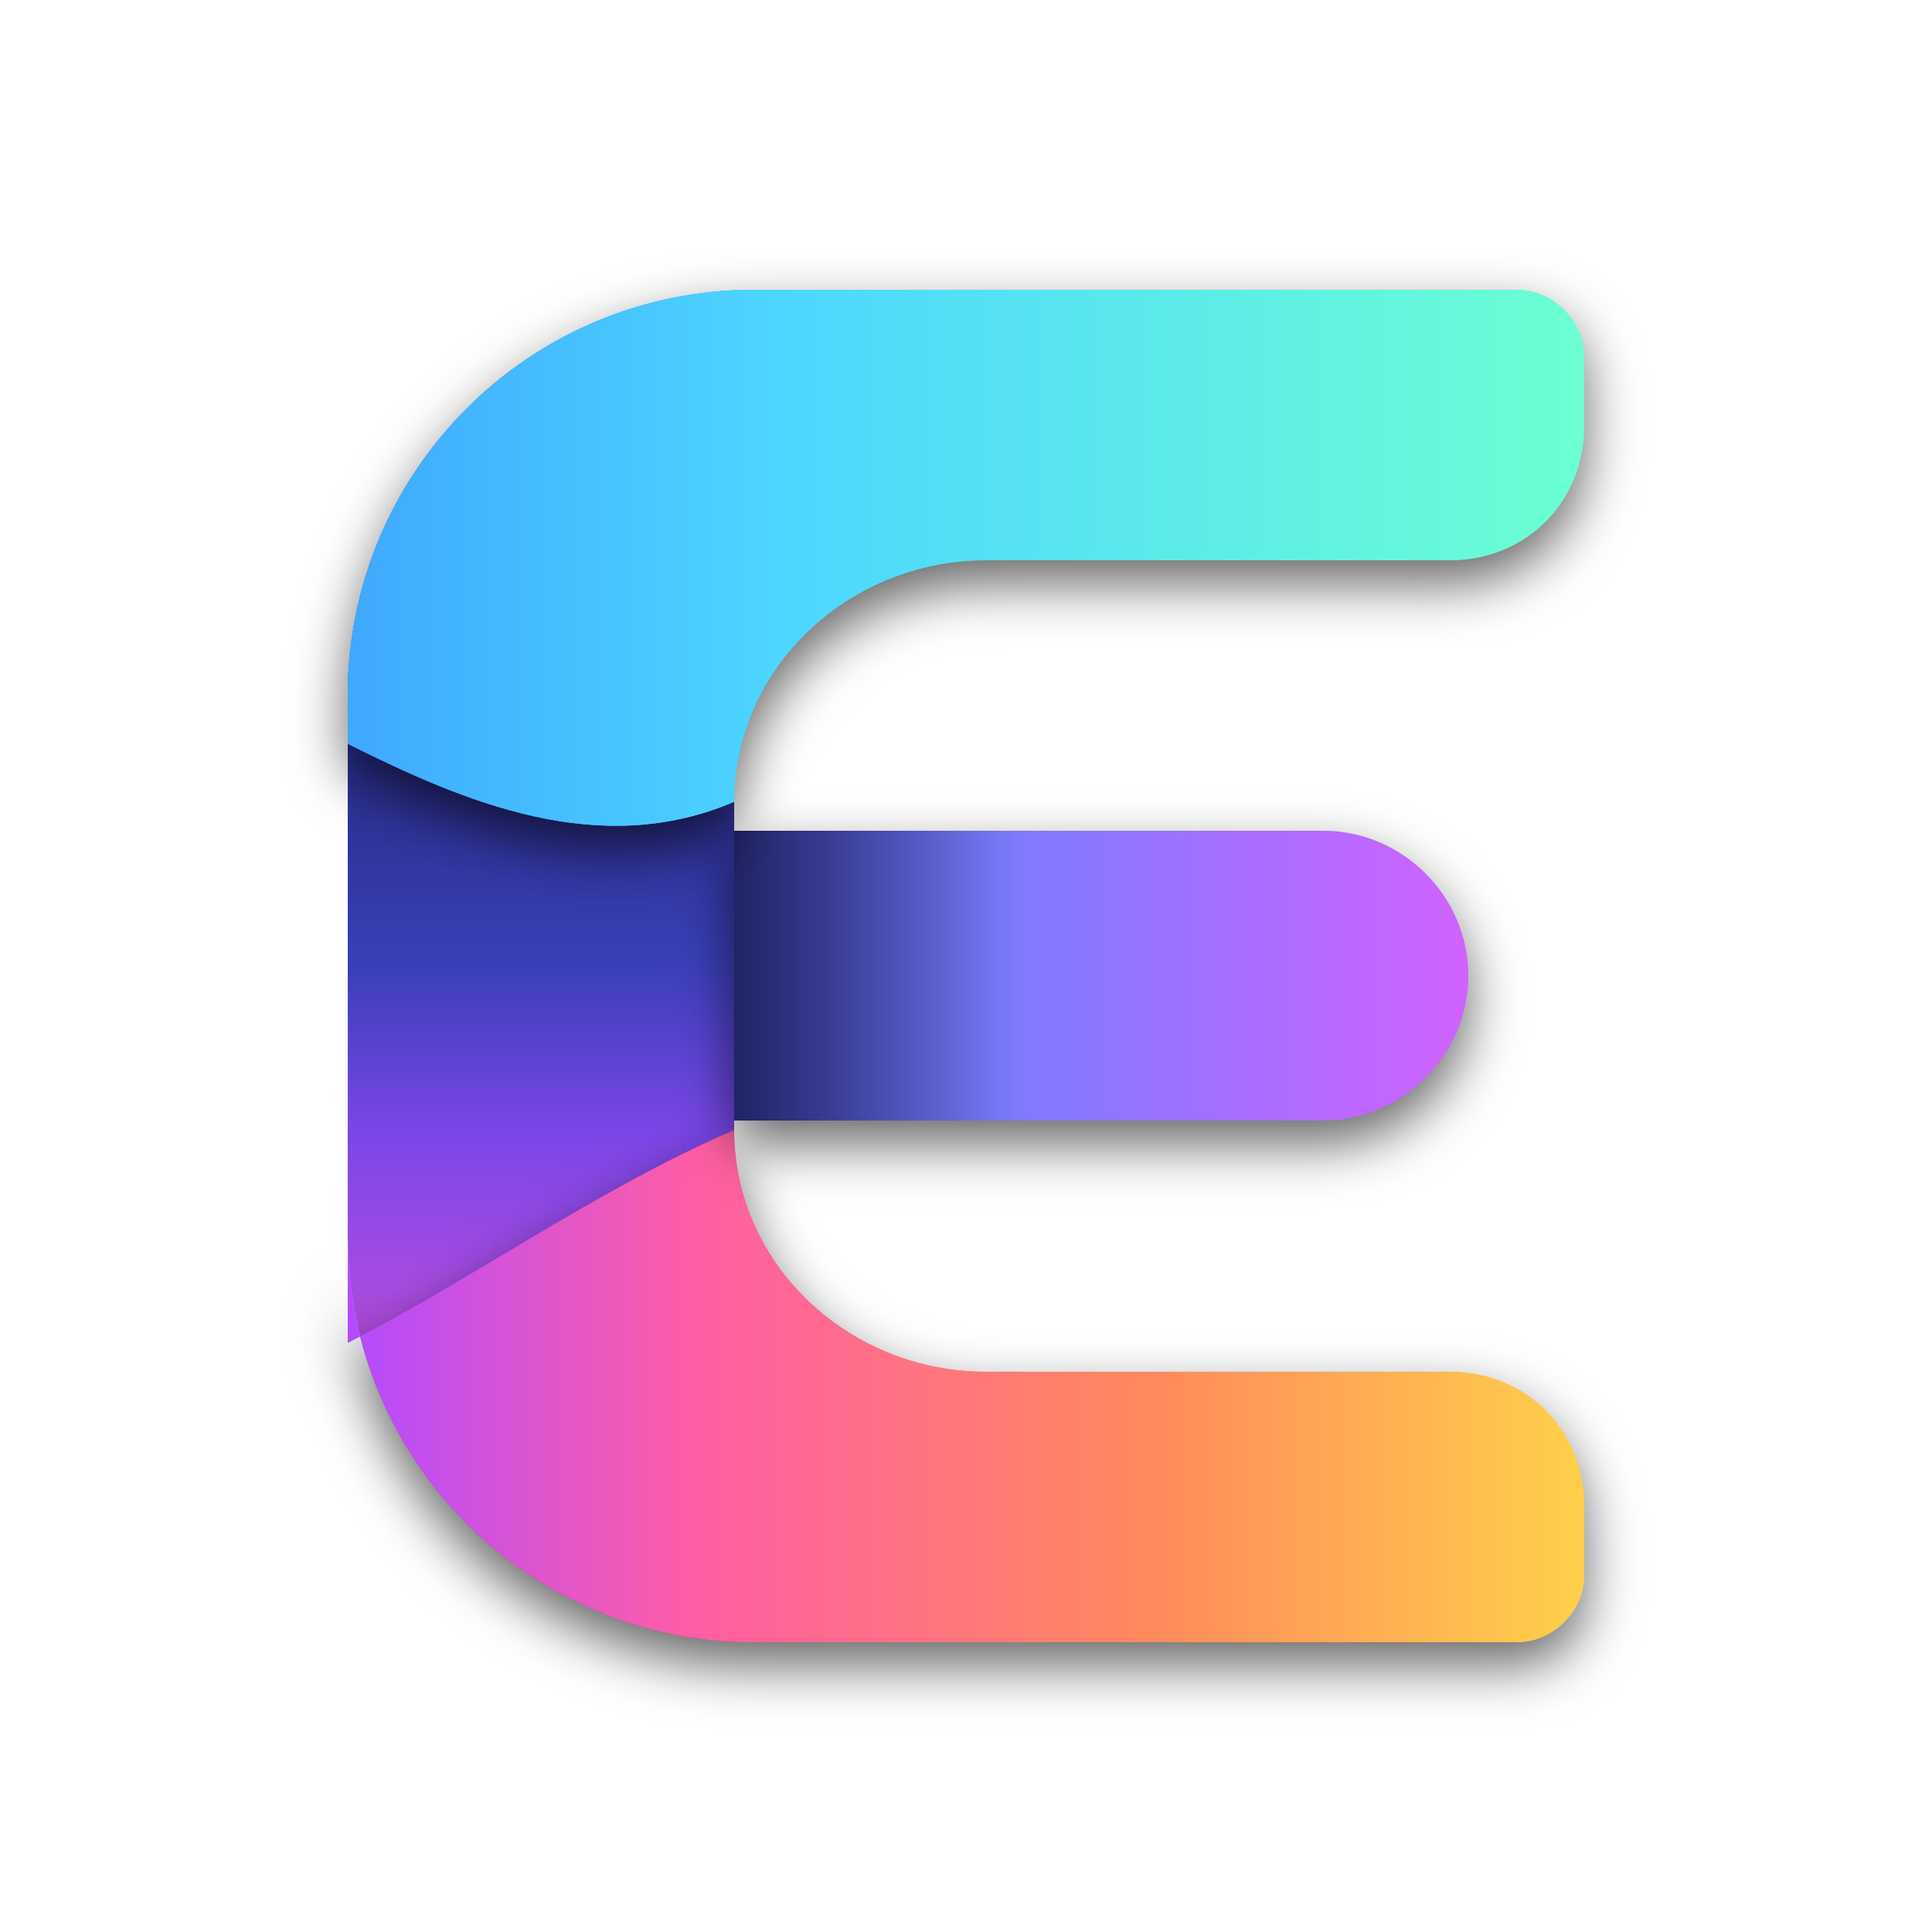
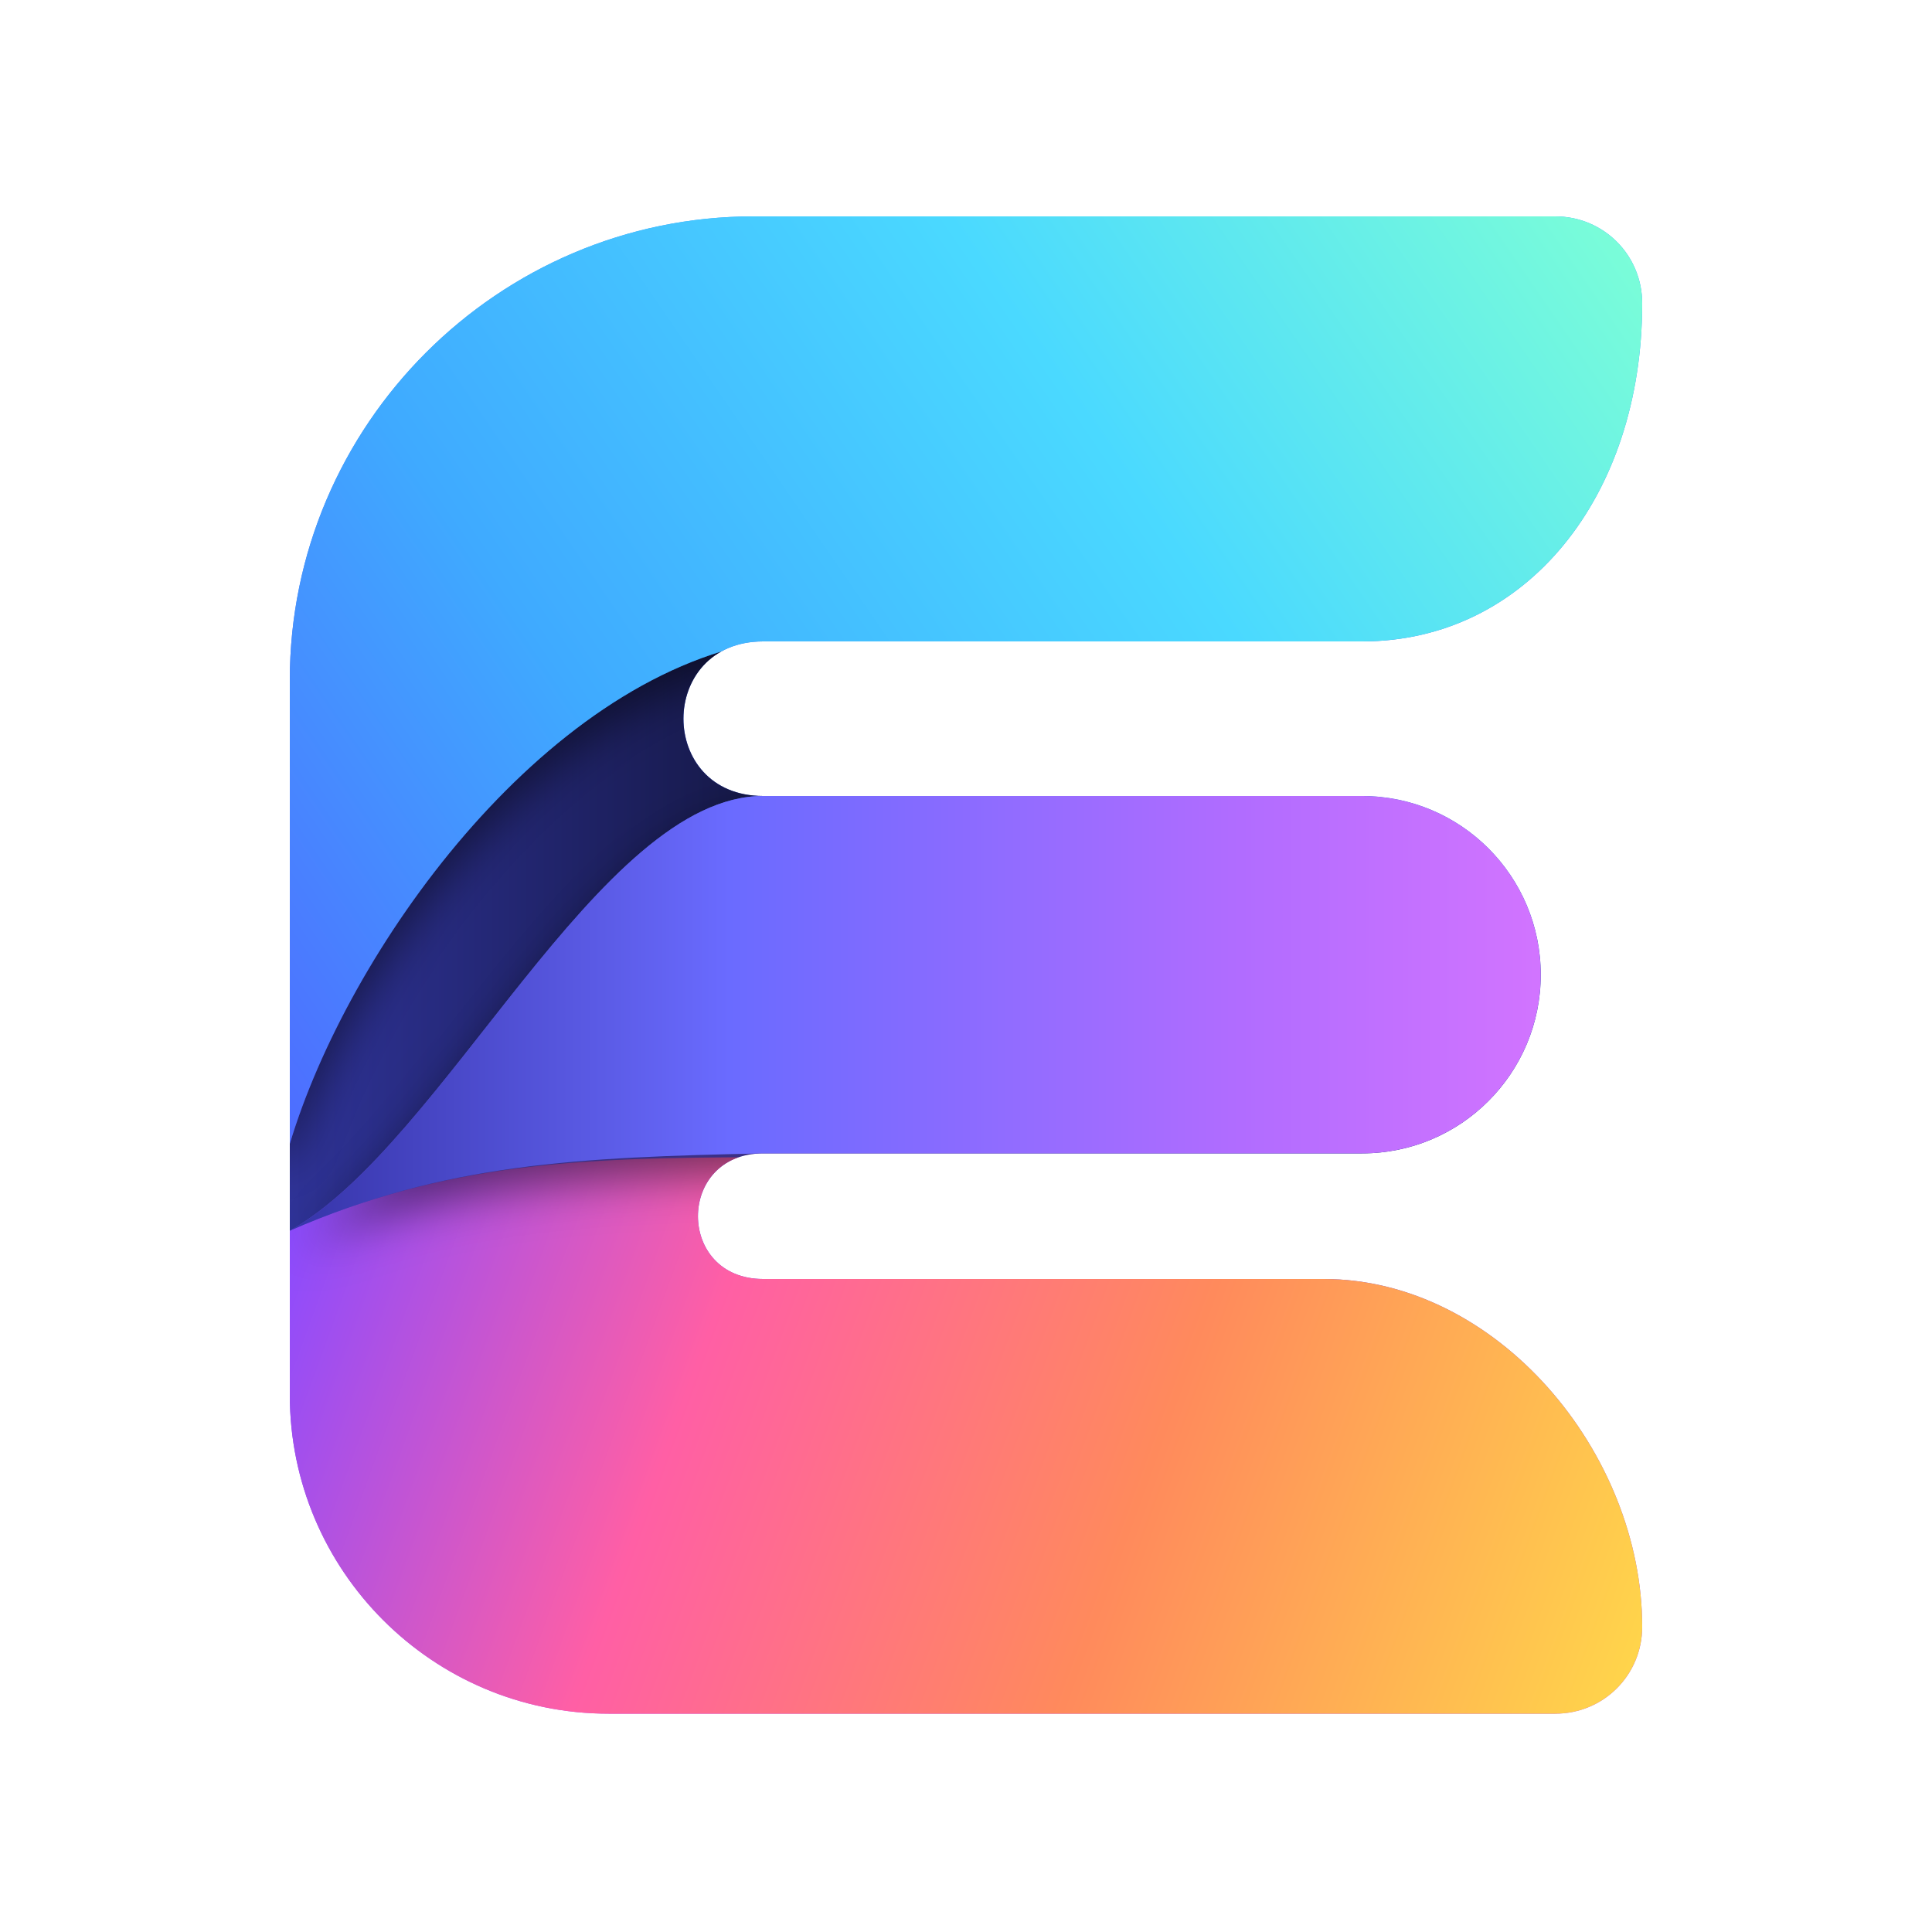
<svg xmlns="http://www.w3.org/2000/svg" viewBox="0 0 1000 1000" width="1000" height="1000">
  <defs>
-     <linearGradient id="spine" x1="0" y1="0" x2="0" y2="1">
-       <stop offset="0" stop-color="#3FB4FF" />
-       <stop offset="0.33" stop-color="#262B85" />
-       <stop offset="0.50" stop-color="#3A3FB8" />
-       <stop offset="0.62" stop-color="#7A46E8" />
-       <stop offset="0.80" stop-color="#C24FE0" />
-       <stop offset="1" stop-color="#FF5DA5" />
+     <path id="sil" d="M0,240 C0,108 108,0 240,0 L655,0 C680,0 700,20 700,45 C700,145 640,220 555,220 L245,220 C190,220 190,300 245,300 L555,300 A92.5,92.5 0 0 1 555,485 L245,485 C200,485 200,550 245,550 L535,550 C625,550 700,640 700,730 C700,755 680,775 655,775 L165,775 C74,775 0,701 0,610 Z" />
+     <clipPath id="clip">
+       <use href="#sil" />
+     </clipPath>
+     <linearGradient id="base" x1="0" y1="0" x2="0" y2="1">
+       <stop offset="0" stop-color="#3A9CFF" />
+       <stop offset="0.6" stop-color="#5A4FD8" />
+       <stop offset="1" stop-color="#B84BFF" />
    </linearGradient>
-     <linearGradient id="top" x1="0" y1="0" x2="1" y2="0">
-       <stop offset="0" stop-color="#3FA8FF" />
-       <stop offset="0.35" stop-color="#4DD6FF" />
-       <stop offset="1" stop-color="#6BFFD2" />
+     <linearGradient id="top" gradientUnits="userSpaceOnUse" x1="0" y1="480" x2="700" y2="0">
+       <stop offset="0" stop-color="#4E6CFF" />
+       <stop offset="0.3" stop-color="#3FAAFF" />
+       <stop offset="0.65" stop-color="#4AD9FF" />
+       <stop offset="1" stop-color="#7DFFD6" />
    </linearGradient>
-     <linearGradient id="mid" x1="0" y1="0" x2="1" y2="0">
-       <stop offset="0" stop-color="#4650DD" />
-       <stop offset="0.35" stop-color="#7A7CFF" />
-       <stop offset="1" stop-color="#D062FF" />
+     <linearGradient id="fold" gradientUnits="userSpaceOnUse" x1="245" y1="0" x2="0" y2="0">
+       <stop offset="0" stop-color="#151846" />
+       <stop offset="1" stop-color="#2F3399" />
    </linearGradient>
-     <linearGradient id="bot" x1="0" y1="0" x2="1" y2="0">
-       <stop offset="0" stop-color="#B34BFF" />
-       <stop offset="0.28" stop-color="#FF5DA5" />
-       <stop offset="0.65" stop-color="#FF8A5C" />
-       <stop offset="1" stop-color="#FFD04A" />
+     <linearGradient id="mid" gradientUnits="userSpaceOnUse" x1="0" y1="0" x2="650" y2="0">
+       <stop offset="0" stop-color="#3634A8" />
+       <stop offset="0.35" stop-color="#6A6BFF" />
+       <stop offset="0.75" stop-color="#B06CFF" />
+       <stop offset="1" stop-color="#D274FF" />
    </linearGradient>
-     <linearGradient id="tuck" x1="0" y1="0" x2="1" y2="0">
-       <stop offset="0" stop-color="#000" stop-opacity="0.55" />
-       <stop offset="1" stop-color="#000" stop-opacity="0" />
+     <linearGradient id="bot" gradientUnits="userSpaceOnUse" x1="0" y1="520" x2="700" y2="775">
+       <stop offset="0" stop-color="#8B4BFF" />
+       <stop offset="0.3" stop-color="#FF5FA5" />
+       <stop offset="0.62" stop-color="#FF8A5C" />
+       <stop offset="1" stop-color="#FFD84A" />
    </linearGradient>
-     <linearGradient id="sheen" x1="0" y1="0" x2="0" y2="1">
-       <stop offset="0" stop-color="#fff" stop-opacity="0.16" />
-       <stop offset="0.3" stop-color="#fff" stop-opacity="0" />
-     </linearGradient>
-     <filter id="drop" x="-15%" y="-25%" width="130%" height="170%" color-interpolation-filters="sRGB">
-       <feGaussianBlur in="SourceAlpha" stdDeviation="14" />
-       <feOffset dy="12" result="s" />
+     <filter id="drop" x="-10%" y="-20%" width="120%" height="150%" color-interpolation-filters="sRGB">
+       <feGaussianBlur in="SourceAlpha" stdDeviation="12" />
+       <feOffset dy="10" result="s" />
      <feComponentTransfer in="s" result="s2">
-         <feFuncA type="linear" slope="0.6" />
+         <feFuncA type="linear" slope="0.5" />
      </feComponentTransfer>
      <feMerge>
        <feMergeNode in="s2" />
        <feMergeNode in="SourceGraphic" />
      </feMerge>
    </filter>
  </defs>
-   <g transform="translate(180 150)">
-     <g id="mark">
-       <path fill="url(#spine)" d="M0,210 C0,94 94,0 210,0 L200,0 L200,700 L210,700 C94,700 0,606 0,490 Z" />
+   <g transform="translate(150 112)">
+     <g id="mark" clip-path="url(#clip)">
+       <use href="#sil" fill="url(#base)" />
+       <path fill="url(#bot)" d="M0,525 C80,490 150,487 245,487 L720,487 L720,800 L-10,800 Z" />
+       <path fill="url(#fold)" d="M245,220 C130,240 30,380 0,480 L0,525 C80,480 160,300 245,300 Z" />
      <g filter="url(#drop)">
-         <path id="botPath" fill="url(#bot)" d="M0,545 C60,515 130,465 200,435 C200,505 260,560 330,560 L570,560 C610,560 640,590 640,630 L640,665 C640,684 624,700 605,700 L210,700 C94,700 0,606 0,490 Z" />
+         <path fill="url(#top)" d="M-10,-10 L720,-10 L720,220 L245,220 C130,240 30,380 0,480 L-10,480 Z" />
      </g>
-       <use href="#botPath" fill="url(#sheen)" />
      <g filter="url(#drop)">
-         <path fill="url(#mid)" d="M200,280 L505,280 C546,280 580,314 580,355 C580,396 546,430 505,430 L200,430 Z" />
+         <path fill="url(#mid)" d="M245,300 L555,300 A92.5,92.5 0 0 1 555,485 L245,485 C150,487 80,490 0,525 C80,480 160,300 245,300 Z" />
      </g>
-       <rect x="200" y="280" width="150" height="150" fill="url(#tuck)" />
-       <g filter="url(#drop)">
-         <path id="topPath" fill="url(#top)" d="M0,210 C0,94 94,0 210,0 L605,0 C624,0 640,16 640,35 L640,70 C640,110 610,140 570,140 L330,140 C260,140 200,195 200,265 C130,295 60,265 0,235 Z" />
-       </g>
-       <use href="#topPath" fill="url(#sheen)" />
    </g>
  </g>
</svg>
